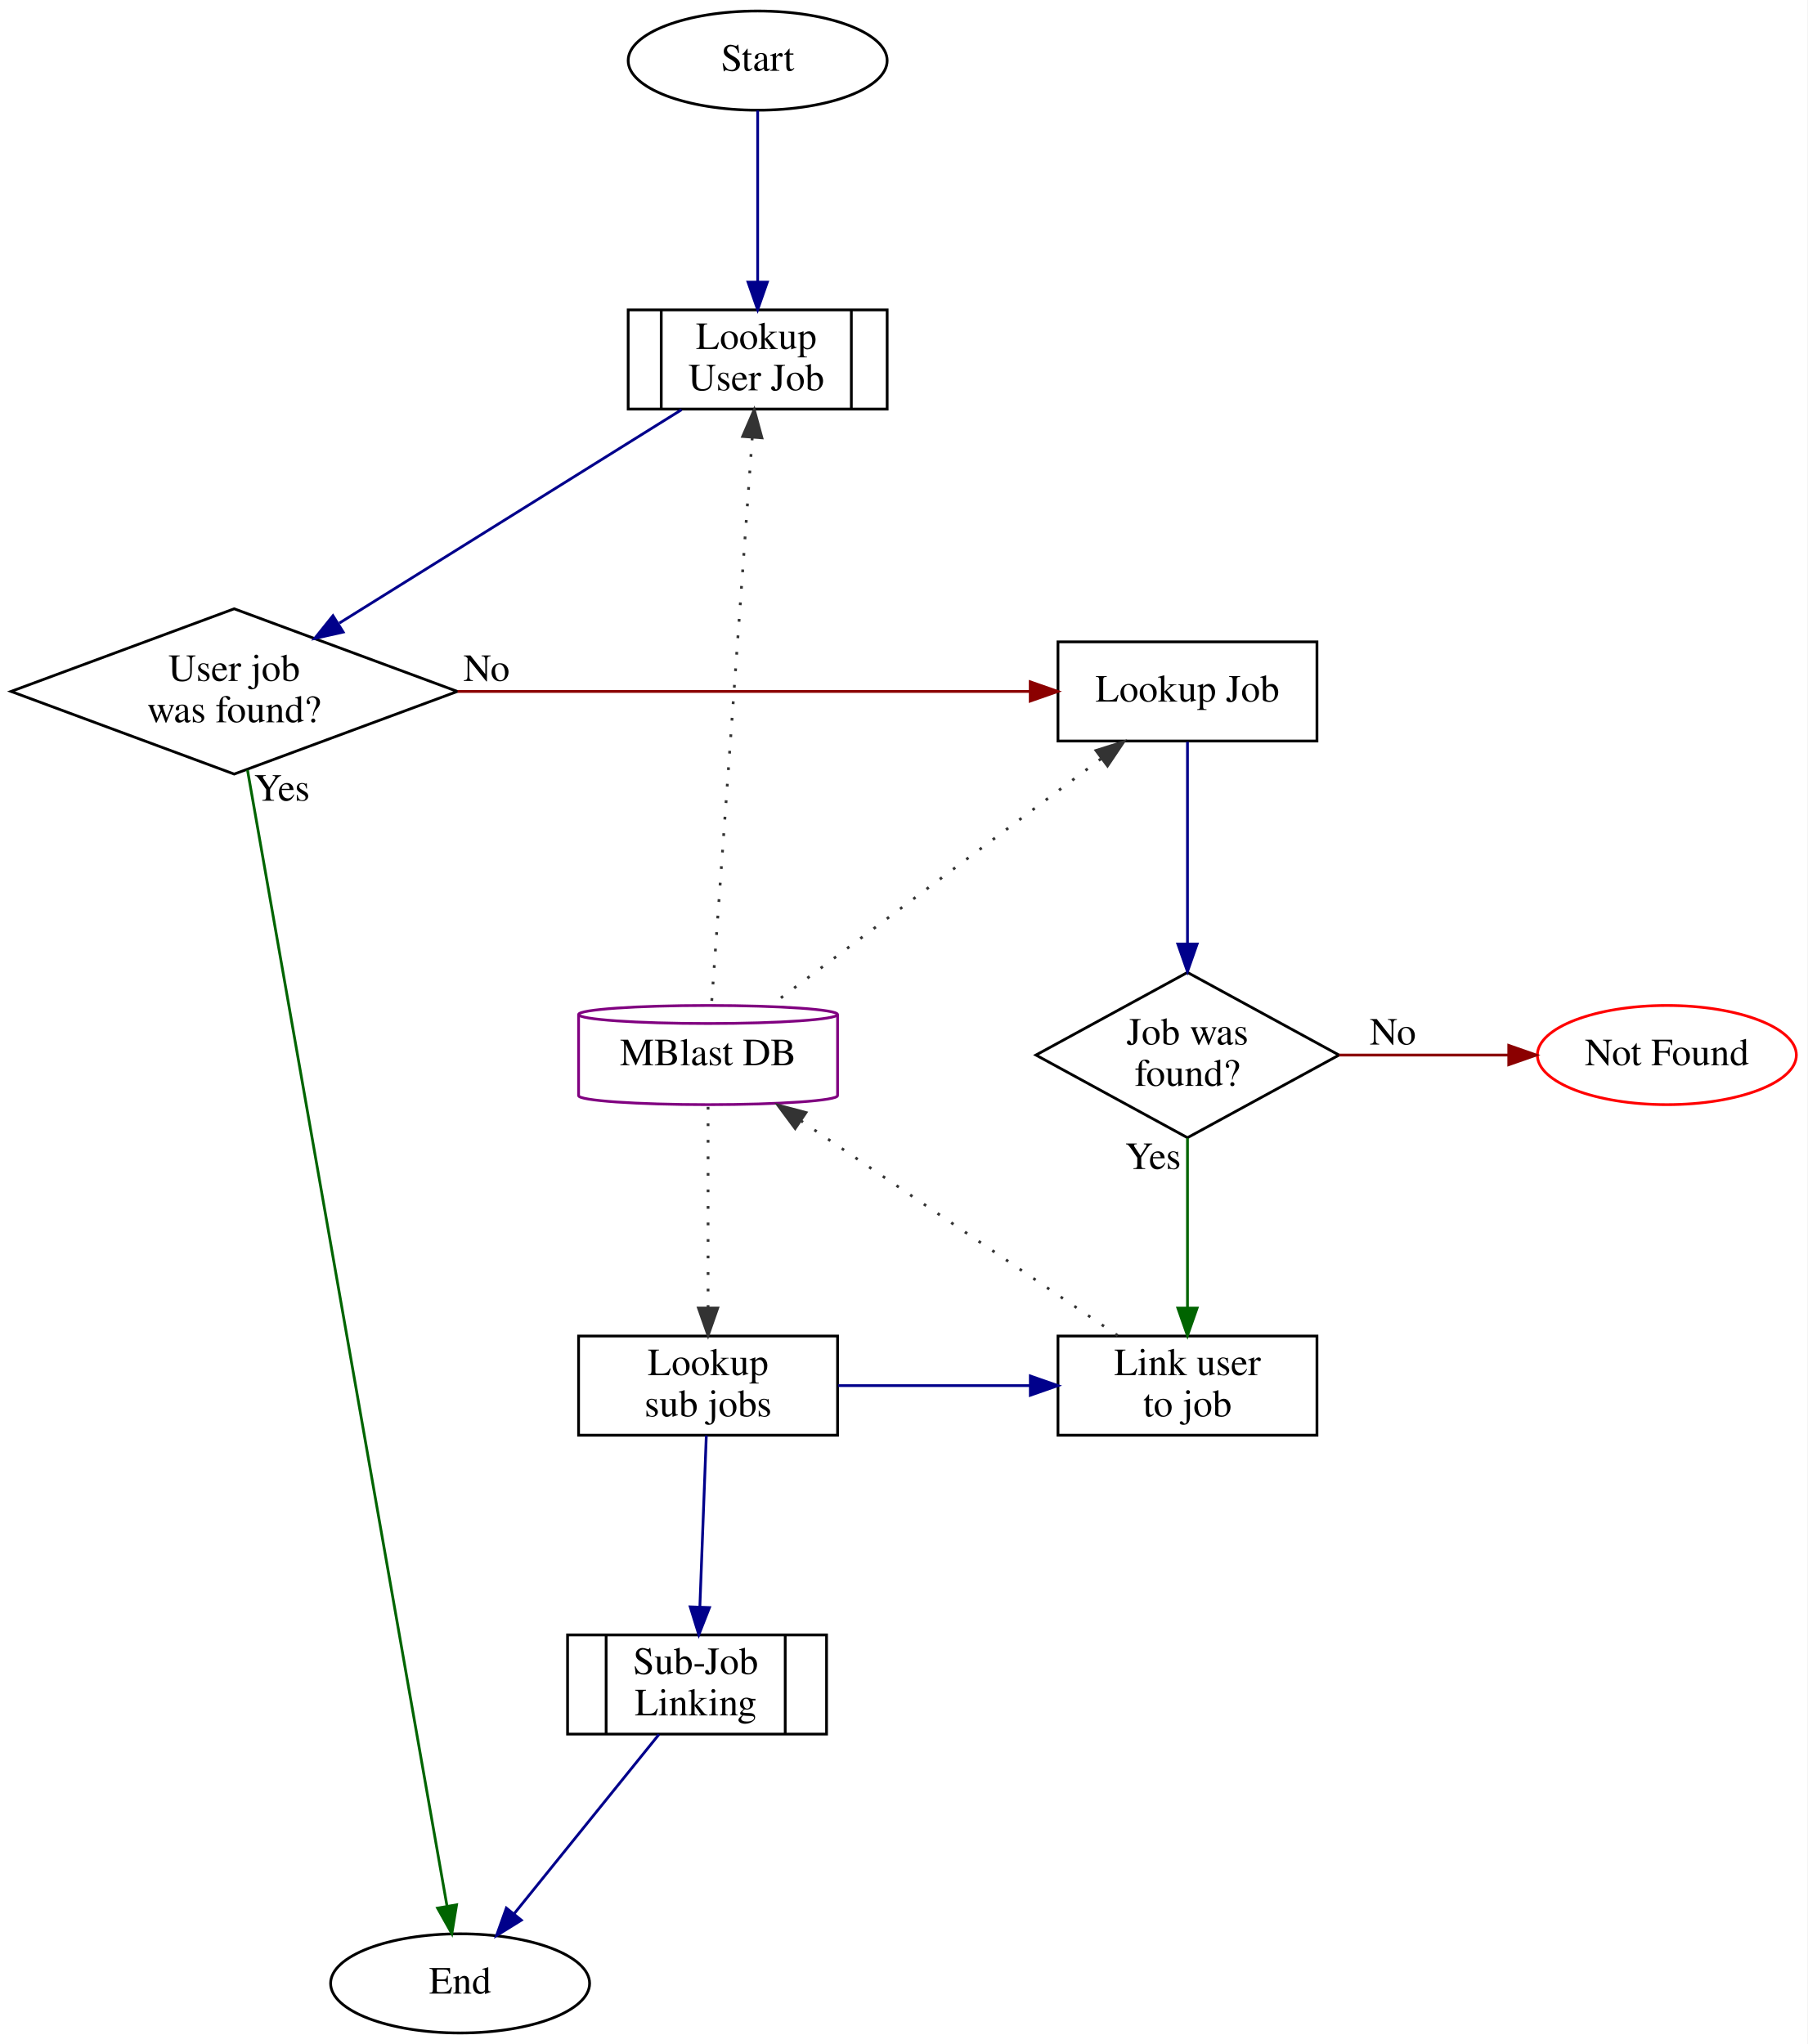
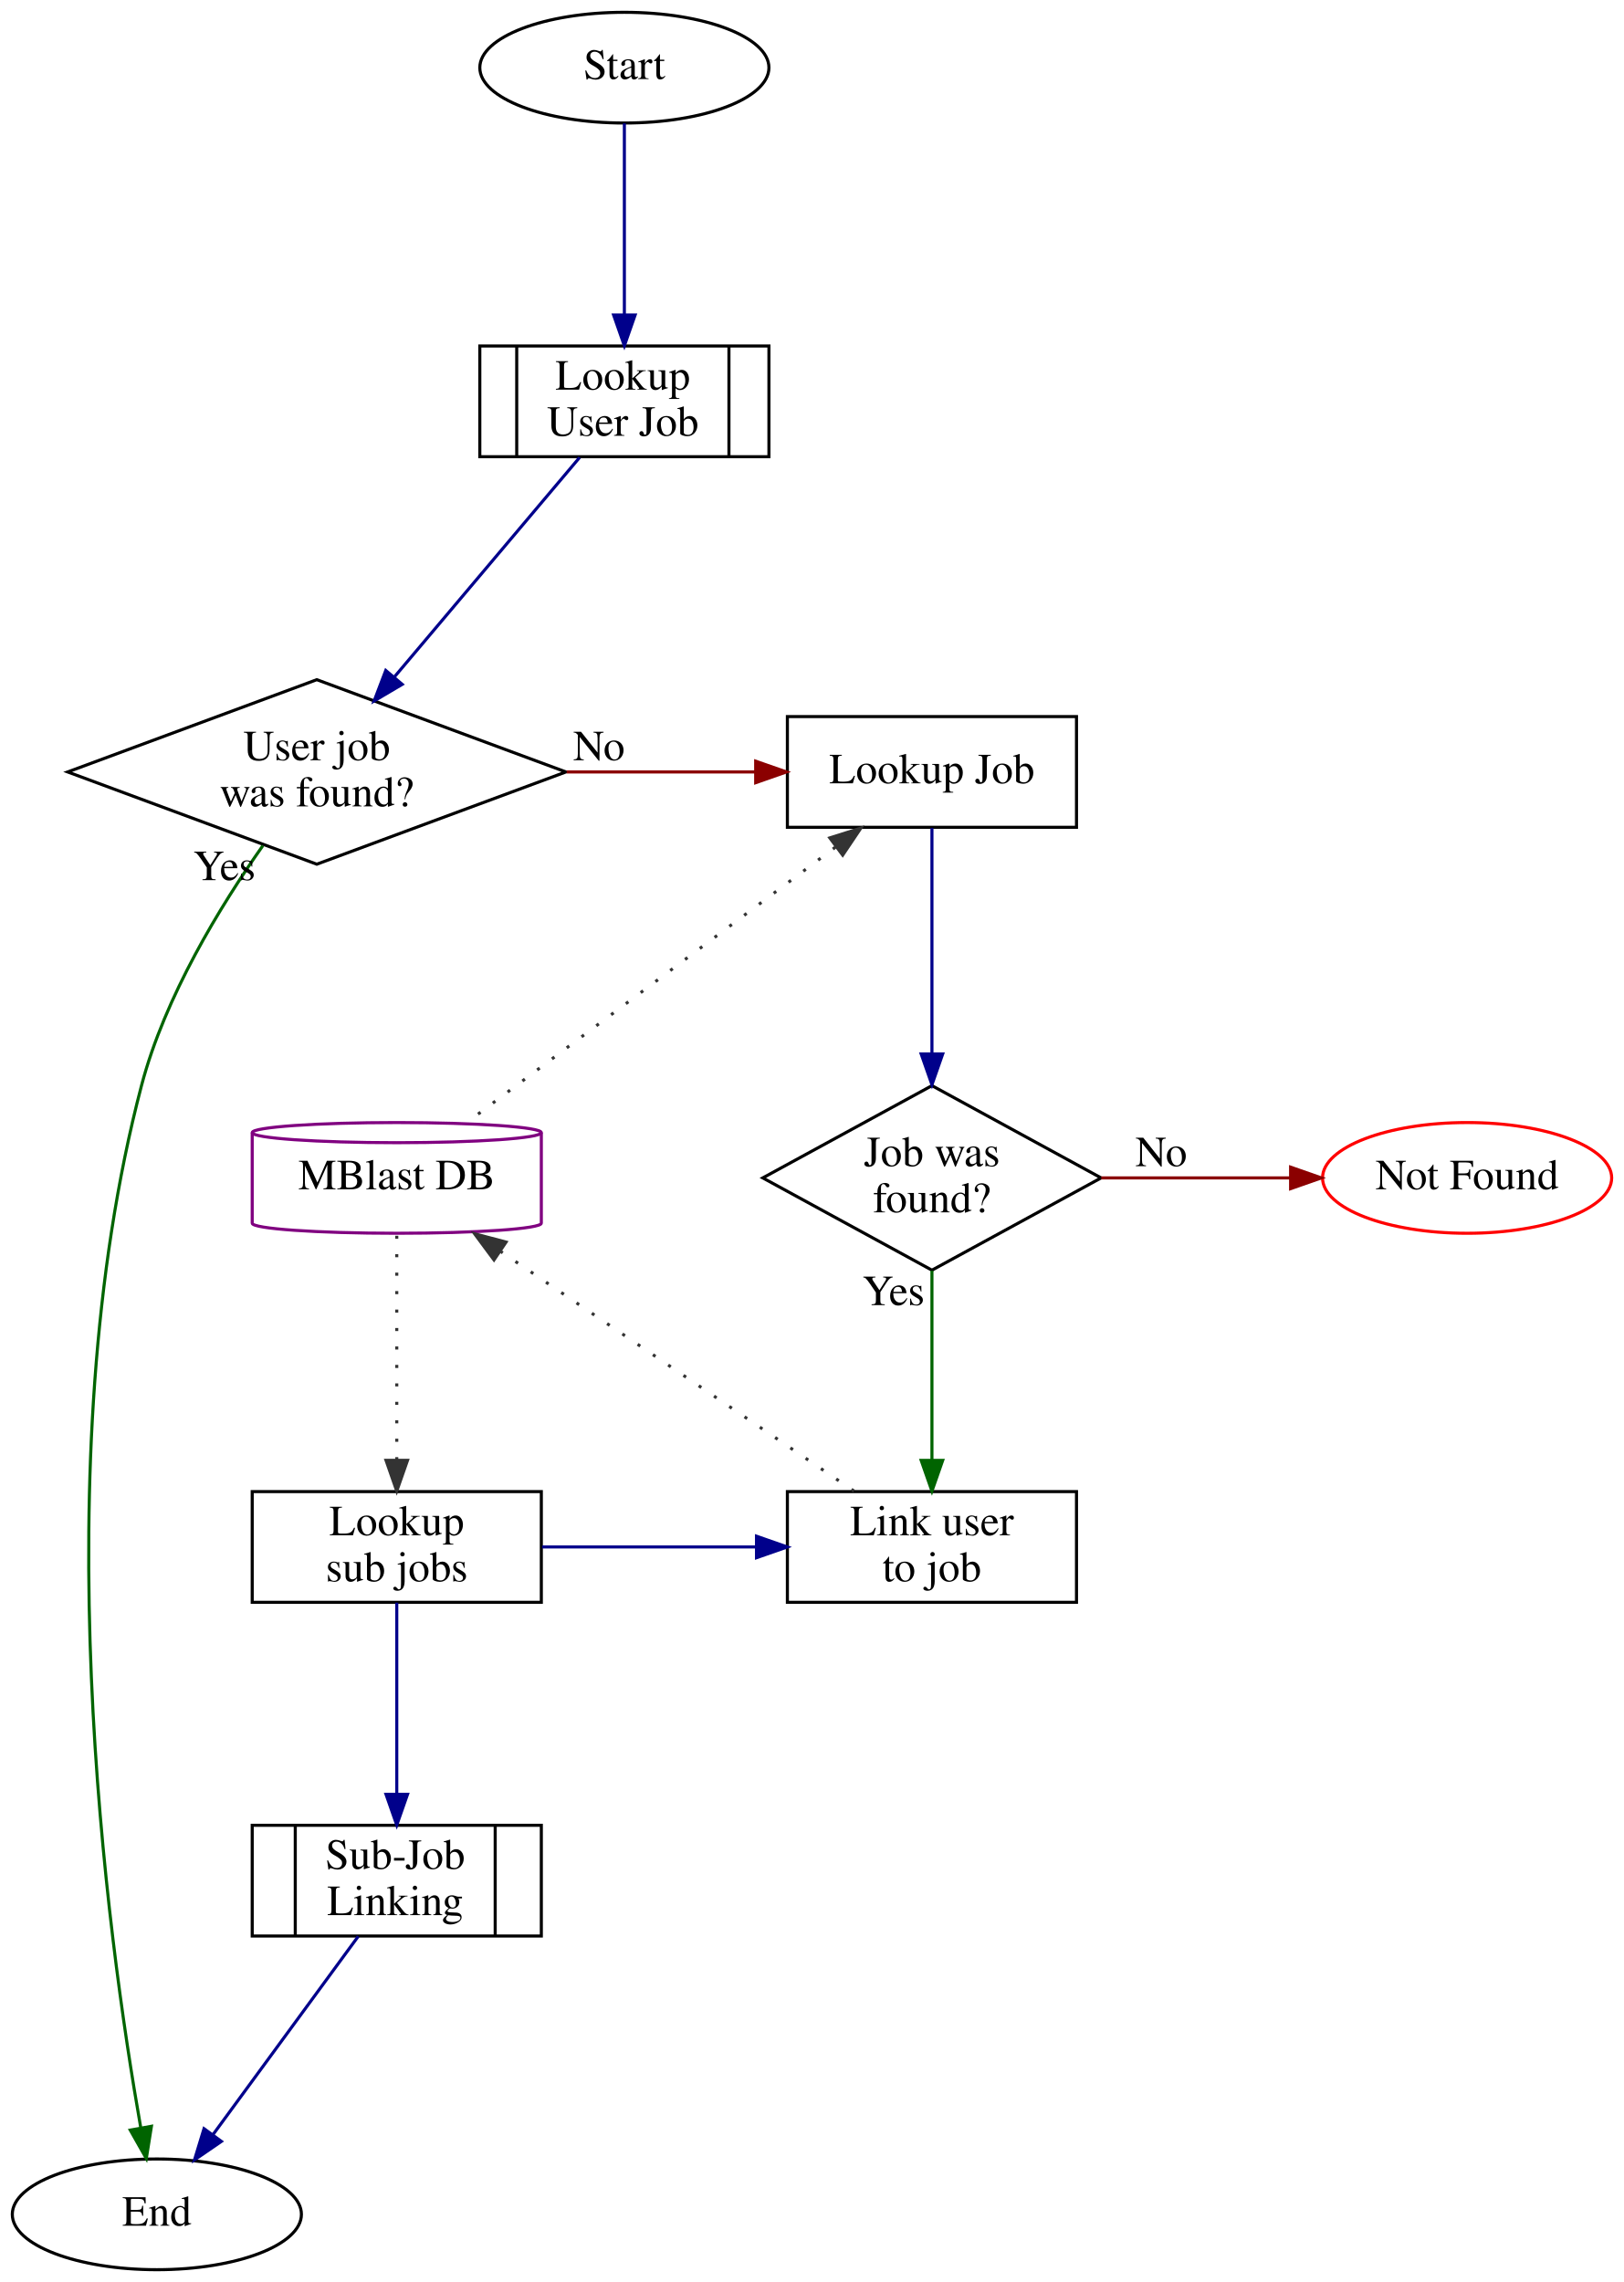
- <svg xmlns="http://www.w3.org/2000/svg" width="656pt" height="742pt" viewBox="0.00 0.00 656.00 742.00">
+ <svg xmlns="http://www.w3.org/2000/svg" width="528pt" height="742pt" viewBox="0.00 0.00 528.00 742.00">
  <g id="graph0" class="graph" transform="scale(1 1) rotate(0) translate(4 738)">
-     <polygon fill="white" stroke="transparent" points="-4,4 -4,-738 652,-738 652,4 -4,4" />
+     <polygon fill="white" stroke="transparent" points="-4,4 -4,-738 524,-738 524,4 -4,4" />
    <g id="node1" class="node">
-       <ellipse fill="none" stroke="black" cx="271" cy="-716" rx="47" ry="18" />
-       <text text-anchor="middle" x="271" y="-712.3" font-family="Times,serif" font-size="14.00">Start</text>
+       <ellipse fill="none" stroke="black" cx="199" cy="-716" rx="47" ry="18" />
+       <text text-anchor="middle" x="199" y="-712.3" font-family="Times,serif" font-size="14.00">Start</text>
    </g>
    <g id="node5" class="node">
-       <polygon fill="none" stroke="black" points="224,-589.5 224,-625.5 318,-625.5 318,-589.5 224,-589.5" />
-       <text text-anchor="middle" x="230" y="-603.8" font-family="Times,serif" font-size="14.00"> </text>
-       <polyline fill="none" stroke="black" points="236,-589.5 236,-625.5 " />
-       <text text-anchor="middle" x="270.5" y="-611.3" font-family="Times,serif" font-size="14.00">Lookup</text>
-       <text text-anchor="middle" x="270.5" y="-596.3" font-family="Times,serif" font-size="14.00">User Job</text>
-       <polyline fill="none" stroke="black" points="305,-589.5 305,-625.5 " />
-       <text text-anchor="middle" x="311.5" y="-603.8" font-family="Times,serif" font-size="14.00"> </text>
+       <polygon fill="none" stroke="black" points="152,-589.5 152,-625.5 246,-625.5 246,-589.5 152,-589.5" />
+       <text text-anchor="middle" x="158" y="-603.8" font-family="Times,serif" font-size="14.00"> </text>
+       <polyline fill="none" stroke="black" points="164,-589.5 164,-625.5 " />
+       <text text-anchor="middle" x="198.5" y="-611.3" font-family="Times,serif" font-size="14.00">Lookup</text>
+       <text text-anchor="middle" x="198.5" y="-596.3" font-family="Times,serif" font-size="14.00">User Job</text>
+       <polyline fill="none" stroke="black" points="233,-589.5 233,-625.5 " />
+       <text text-anchor="middle" x="239.5" y="-603.8" font-family="Times,serif" font-size="14.00"> </text>
    </g>
    <g id="edge1" class="edge">
-       <path fill="none" stroke="darkblue" d="M271,-697.89C271,-681.12 271,-655.3 271,-635.71" />
-       <polygon fill="darkblue" stroke="darkblue" points="274.5,-635.57 271,-625.57 267.5,-635.57 274.5,-635.57" />
+       <path fill="none" stroke="darkblue" d="M199,-697.89C199,-681.12 199,-655.3 199,-635.71" />
+       <polygon fill="darkblue" stroke="darkblue" points="202.5,-635.57 199,-625.57 195.5,-635.57 202.5,-635.57" />
    </g>
    <g id="node2" class="node">
-       <ellipse fill="none" stroke="black" cx="163" cy="-18" rx="47" ry="18" />
-       <text text-anchor="middle" x="163" y="-14.3" font-family="Times,serif" font-size="14.00">End</text>
+       <ellipse fill="none" stroke="black" cx="47" cy="-18" rx="47" ry="18" />
+       <text text-anchor="middle" x="47" y="-14.3" font-family="Times,serif" font-size="14.00">End</text>
    </g>
    <g id="node3" class="node">
-       <ellipse fill="none" stroke="red" cx="601" cy="-355" rx="47" ry="18" />
-       <text text-anchor="middle" x="601" y="-351.3" font-family="Times,serif" font-size="14.00">Not Found</text>
+       <ellipse fill="none" stroke="red" cx="473" cy="-355" rx="47" ry="18" />
+       <text text-anchor="middle" x="473" y="-351.3" font-family="Times,serif" font-size="14.00">Not Found</text>
    </g>
    <g id="node10" class="node">
-       <polygon fill="none" stroke="black" points="474,-253 380,-253 380,-217 474,-217 474,-253" />
-       <text text-anchor="middle" x="427" y="-238.8" font-family="Times,serif" font-size="14.00">Link user</text>
-       <text text-anchor="middle" x="427" y="-223.8" font-family="Times,serif" font-size="14.00">to job</text>
+       <polygon fill="none" stroke="black" points="346,-253 252,-253 252,-217 346,-217 346,-253" />
+       <text text-anchor="middle" x="299" y="-238.8" font-family="Times,serif" font-size="14.00">Link user</text>
+       <text text-anchor="middle" x="299" y="-223.8" font-family="Times,serif" font-size="14.00">to job</text>
    </g>
    <g id="node4" class="node">
-       <path fill="none" stroke="purple" d="M300,-369.73C300,-371.53 278.93,-373 253,-373 227.07,-373 206,-371.53 206,-369.73 206,-369.73 206,-340.27 206,-340.27 206,-338.47 227.07,-337 253,-337 278.93,-337 300,-338.47 300,-340.27 300,-340.27 300,-369.73 300,-369.73" />
-       <path fill="none" stroke="purple" d="M300,-369.73C300,-367.92 278.93,-366.45 253,-366.45 227.07,-366.45 206,-367.92 206,-369.73" />
-       <text text-anchor="middle" x="253" y="-351.3" font-family="Times,serif" font-size="14.00">MBlast DB</text>
+       <path fill="none" stroke="purple" d="M172,-369.73C172,-371.53 150.93,-373 125,-373 99.07,-373 78,-371.53 78,-369.73 78,-369.73 78,-340.27 78,-340.27 78,-338.47 99.07,-337 125,-337 150.93,-337 172,-338.47 172,-340.27 172,-340.27 172,-369.73 172,-369.73" />
+       <path fill="none" stroke="purple" d="M172,-369.73C172,-367.92 150.93,-366.45 125,-366.45 99.07,-366.45 78,-367.92 78,-369.73" />
+       <text text-anchor="middle" x="125" y="-351.3" font-family="Times,serif" font-size="14.00">MBlast DB</text>
+     </g>
+     <g id="node6" class="node">
+       <polygon fill="none" stroke="black" points="99,-517 18,-487 99,-457 180,-487 99,-517" />
+       <text text-anchor="middle" x="99" y="-490.8" font-family="Times,serif" font-size="14.00">User job</text>
+       <text text-anchor="middle" x="99" y="-475.8" font-family="Times,serif" font-size="14.00">was found?</text>
+     </g>
+     <g id="edge2" class="edge">
+       <path fill="none" stroke="darkblue" d="M184.46,-589.27C168.73,-570.63 143.36,-540.57 124.34,-518.03" />
+       <polygon fill="darkblue" stroke="darkblue" points="126.77,-515.48 117.65,-510.1 121.42,-520 126.77,-515.48" />
+     </g>
+     <g id="node7" class="node">
+       <polygon fill="none" stroke="black" points="346,-505 252,-505 252,-469 346,-469 346,-505" />
+       <text text-anchor="middle" x="299" y="-483.3" font-family="Times,serif" font-size="14.00">Lookup Job</text>
    </g>
    <g id="edge3" class="edge">
-       <path fill="none" stroke="#333333" stroke-dasharray="1,5" d="M269.03,-579.15C265.3,-527.19 257.28,-415.61 254.22,-373.01" />
-       <polygon fill="#333333" stroke="#333333" points="265.55,-579.56 269.76,-589.28 272.54,-579.06 265.55,-579.56" />
-     </g>
-     <g id="node6" class="node">
-       <polygon fill="none" stroke="black" points="81,-517 0,-487 81,-457 162,-487 81,-517" />
-       <text text-anchor="middle" x="81" y="-490.8" font-family="Times,serif" font-size="14.00">User job</text>
-       <text text-anchor="middle" x="81" y="-475.8" font-family="Times,serif" font-size="14.00">was found?</text>
-     </g>
-     <g id="edge2" class="edge">
-       <path fill="none" stroke="darkblue" d="M243.37,-589.27C210.64,-568.85 155.92,-534.72 119.16,-511.8" />
-       <polygon fill="darkblue" stroke="darkblue" points="120.56,-508.55 110.22,-506.23 116.85,-514.49 120.56,-508.55" />
-     </g>
-     <g id="node7" class="node">
-       <polygon fill="none" stroke="black" points="474,-505 380,-505 380,-469 474,-469 474,-505" />
-       <text text-anchor="middle" x="427" y="-483.3" font-family="Times,serif" font-size="14.00">Lookup Job</text>
+       <path fill="none" stroke="darkgreen" d="M81.45,-463.02C67.68,-443.47 49.62,-414.02 42,-385 9.71,-262.08 30.92,-107.84 41.75,-46.24" />
+       <polygon fill="darkgreen" stroke="darkgreen" points="45.24,-46.64 43.57,-36.17 38.35,-45.39 45.24,-46.64" />
+       <text text-anchor="middle" x="68.95" y="-451.82" font-family="Times,serif" font-size="14.00">Yes</text>
    </g>
    <g id="edge4" class="edge">
-       <path fill="none" stroke="darkgreen" d="M85.82,-458.53C100.38,-375.64 143.75,-128.65 158.23,-46.16" />
-       <polygon fill="darkgreen" stroke="darkgreen" points="161.72,-46.53 160,-36.08 154.82,-45.32 161.72,-46.53" />
-       <text text-anchor="middle" x="98.32" y="-447.33" font-family="Times,serif" font-size="14.00">Yes</text>
+       <path fill="none" stroke="darkred" d="M180.25,-487C200.71,-487 221.18,-487 241.64,-487" />
+       <polygon fill="darkred" stroke="darkred" points="241.69,-490.5 251.69,-487 241.69,-483.5 241.69,-490.5" />
+       <text text-anchor="middle" x="190.75" y="-490.8" font-family="Times,serif" font-size="14.00">No</text>
    </g>
    <g id="edge5" class="edge">
-       <path fill="none" stroke="darkred" d="M162.09,-487C231.3,-487 300.5,-487 369.71,-487" />
-       <polygon fill="darkred" stroke="darkred" points="369.92,-490.5 379.92,-487 369.92,-483.5 369.92,-490.5" />
-       <text text-anchor="middle" x="172.59" y="-490.8" font-family="Times,serif" font-size="14.00">No</text>
+       <path fill="none" stroke="#333333" stroke-dasharray="1,5" d="M267.59,-462.53C233.11,-436.77 178.6,-396.04 147.92,-373.13" />
+       <polygon fill="#333333" stroke="#333333" points="265.79,-465.56 275.89,-468.74 269.98,-459.95 265.79,-465.56" />
+     </g>
+     <g id="node8" class="node">
+       <polygon fill="none" stroke="black" points="299,-385 244,-355 299,-325 354,-355 299,-385" />
+       <text text-anchor="middle" x="299" y="-358.8" font-family="Times,serif" font-size="14.00">Job was</text>
+       <text text-anchor="middle" x="299" y="-343.8" font-family="Times,serif" font-size="14.00">found?</text>
    </g>
    <g id="edge6" class="edge">
-       <path fill="none" stroke="#333333" stroke-dasharray="1,5" d="M395.59,-462.53C361.11,-436.77 306.6,-396.04 275.92,-373.13" />
-       <polygon fill="#333333" stroke="#333333" points="393.79,-465.56 403.89,-468.74 397.98,-459.95 393.79,-465.56" />
+       <path fill="none" stroke="darkblue" d="M299,-468.74C299,-450.12 299,-419.87 299,-395.39" />
+       <polygon fill="darkblue" stroke="darkblue" points="302.5,-395.3 299,-385.3 295.5,-395.3 302.5,-395.3" />
    </g>
-     <g id="node8" class="node">
-       <polygon fill="none" stroke="black" points="427,-385 372,-355 427,-325 482,-355 427,-385" />
-       <text text-anchor="middle" x="427" y="-358.8" font-family="Times,serif" font-size="14.00">Job was</text>
-       <text text-anchor="middle" x="427" y="-343.8" font-family="Times,serif" font-size="14.00">found?</text>
+     <g id="edge8" class="edge">
+       <path fill="none" stroke="darkred" d="M354.05,-355C374.55,-355 395.05,-355 415.55,-355" />
+       <polygon fill="darkred" stroke="darkred" points="415.61,-358.5 425.61,-355 415.61,-351.5 415.61,-358.5" />
+       <text text-anchor="middle" x="373.55" y="-358.8" font-family="Times,serif" font-size="14.00">    No</text>
    </g>
    <g id="edge7" class="edge">
-       <path fill="none" stroke="darkblue" d="M427,-468.74C427,-450.12 427,-419.87 427,-395.39" />
-       <polygon fill="darkblue" stroke="darkblue" points="430.5,-395.3 427,-385.3 423.5,-395.3 430.5,-395.3" />
+       <path fill="none" stroke="darkgreen" d="M299,-324.83C299,-306 299,-281.68 299,-263.24" />
+       <polygon fill="darkgreen" stroke="darkgreen" points="302.5,-263.16 299,-253.16 295.5,-263.16 302.5,-263.16" />
+       <text text-anchor="middle" x="286.5" y="-313.63" font-family="Times,serif" font-size="14.00">Yes</text>
+     </g>
+     <g id="node9" class="node">
+       <polygon fill="none" stroke="black" points="172,-253 78,-253 78,-217 172,-217 172,-253" />
+       <text text-anchor="middle" x="125" y="-238.8" font-family="Times,serif" font-size="14.00">Lookup</text>
+       <text text-anchor="middle" x="125" y="-223.8" font-family="Times,serif" font-size="14.00">sub jobs</text>
+     </g>
+     <g id="edge11" class="edge">
+       <path fill="none" stroke="#333333" stroke-dasharray="1,5" d="M125,-263.2C125,-285.89 125,-317.53 125,-336.84" />
+       <polygon fill="#333333" stroke="#333333" points="128.5,-263.18 125,-253.18 121.5,-263.18 128.5,-263.18" />
+     </g>
+     <g id="edge10" class="edge">
+       <path fill="none" stroke="darkblue" d="M172.24,-235C195.39,-235 218.53,-235 241.68,-235" />
+       <polygon fill="darkblue" stroke="darkblue" points="241.96,-238.5 251.96,-235 241.96,-231.5 241.96,-238.5" />
+     </g>
+     <g id="node11" class="node">
+       <polygon fill="none" stroke="black" points="78,-108.5 78,-144.5 172,-144.5 172,-108.5 78,-108.5" />
+       <text text-anchor="middle" x="85" y="-122.8" font-family="Times,serif" font-size="14.00"> </text>
+       <polyline fill="none" stroke="black" points="92,-108.5 92,-144.5 " />
+       <text text-anchor="middle" x="124.5" y="-130.3" font-family="Times,serif" font-size="14.00">Sub-Job</text>
+       <text text-anchor="middle" x="124.5" y="-115.3" font-family="Times,serif" font-size="14.00">Linking</text>
+       <polyline fill="none" stroke="black" points="157,-108.5 157,-144.5 " />
+       <text text-anchor="middle" x="164.5" y="-122.8" font-family="Times,serif" font-size="14.00"> </text>
+     </g>
+     <g id="edge12" class="edge">
+       <path fill="none" stroke="darkblue" d="M125,-216.89C125,-200.12 125,-174.3 125,-154.71" />
+       <polygon fill="darkblue" stroke="darkblue" points="128.5,-154.57 125,-144.57 121.5,-154.57 128.5,-154.57" />
    </g>
    <g id="edge9" class="edge">
-       <path fill="none" stroke="darkred" d="M482.05,-355C502.55,-355 523.05,-355 543.55,-355" />
-       <polygon fill="darkred" stroke="darkred" points="543.61,-358.5 553.61,-355 543.61,-351.5 543.61,-358.5" />
-       <text text-anchor="middle" x="501.55" y="-358.8" font-family="Times,serif" font-size="14.00">    No</text>
-     </g>
-     <g id="edge8" class="edge">
-       <path fill="none" stroke="darkgreen" d="M427,-324.83C427,-306 427,-281.68 427,-263.24" />
-       <polygon fill="darkgreen" stroke="darkgreen" points="430.5,-263.16 427,-253.16 423.5,-263.16 430.5,-263.16" />
-       <text text-anchor="middle" x="414.5" y="-313.63" font-family="Times,serif" font-size="14.00">Yes</text>
-     </g>
-     <g id="node9" class="node">
-       <polygon fill="none" stroke="black" points="300,-253 206,-253 206,-217 300,-217 300,-253" />
-       <text text-anchor="middle" x="253" y="-238.8" font-family="Times,serif" font-size="14.00">Lookup</text>
-       <text text-anchor="middle" x="253" y="-223.8" font-family="Times,serif" font-size="14.00">sub jobs</text>
-     </g>
-     <g id="edge12" class="edge">
-       <path fill="none" stroke="#333333" stroke-dasharray="1,5" d="M253,-263.2C253,-285.89 253,-317.53 253,-336.84" />
-       <polygon fill="#333333" stroke="#333333" points="256.5,-263.18 253,-253.18 249.5,-263.18 256.5,-263.18" />
-     </g>
-     <g id="edge11" class="edge">
-       <path fill="none" stroke="darkblue" d="M300.24,-235C323.39,-235 346.53,-235 369.68,-235" />
-       <polygon fill="darkblue" stroke="darkblue" points="369.96,-238.5 379.96,-235 369.96,-231.5 369.96,-238.5" />
-     </g>
-     <g id="node11" class="node">
-       <polygon fill="none" stroke="black" points="202,-108.5 202,-144.5 296,-144.5 296,-108.5 202,-108.5" />
-       <text text-anchor="middle" x="209" y="-122.8" font-family="Times,serif" font-size="14.00"> </text>
-       <polyline fill="none" stroke="black" points="216,-108.5 216,-144.5 " />
-       <text text-anchor="middle" x="248.5" y="-130.3" font-family="Times,serif" font-size="14.00">Sub-Job</text>
-       <text text-anchor="middle" x="248.5" y="-115.3" font-family="Times,serif" font-size="14.00">Linking</text>
-       <polyline fill="none" stroke="black" points="281,-108.5 281,-144.5 " />
-       <text text-anchor="middle" x="288.5" y="-122.8" font-family="Times,serif" font-size="14.00"> </text>
+       <path fill="none" stroke="#333333" stroke-dasharray="1,5" d="M273.67,-253.18C243.37,-273.73 192.54,-308.2 158.88,-331.02" />
+       <polygon fill="#333333" stroke="#333333" points="156.61,-328.33 150.3,-336.84 160.54,-334.13 156.61,-328.33" />
    </g>
    <g id="edge13" class="edge">
-       <path fill="none" stroke="darkblue" d="M252.36,-216.89C251.73,-200.12 250.76,-174.3 250.02,-154.71" />
-       <polygon fill="darkblue" stroke="darkblue" points="253.51,-154.43 249.64,-144.57 246.52,-154.69 253.51,-154.43" />
-     </g>
-     <g id="edge10" class="edge">
-       <path fill="none" stroke="#333333" stroke-dasharray="1,5" d="M401.67,-253.18C371.37,-273.73 320.54,-308.2 286.88,-331.02" />
-       <polygon fill="#333333" stroke="#333333" points="284.61,-328.33 278.3,-336.84 288.54,-334.13 284.61,-328.33" />
-     </g>
-     <g id="edge14" class="edge">
-       <path fill="none" stroke="darkblue" d="M235.18,-108.39C220.97,-90.79 198.72,-63.23 182.67,-43.36" />
-       <polygon fill="darkblue" stroke="darkblue" points="185.22,-40.95 176.22,-35.37 179.78,-45.35 185.22,-40.95" />
+       <path fill="none" stroke="darkblue" d="M112.47,-108.39C99.71,-90.97 79.81,-63.8 65.29,-43.98" />
+       <polygon fill="darkblue" stroke="darkblue" points="67.98,-41.72 59.24,-35.72 62.33,-45.85 67.98,-41.72" />
    </g>
  </g>
</svg>
